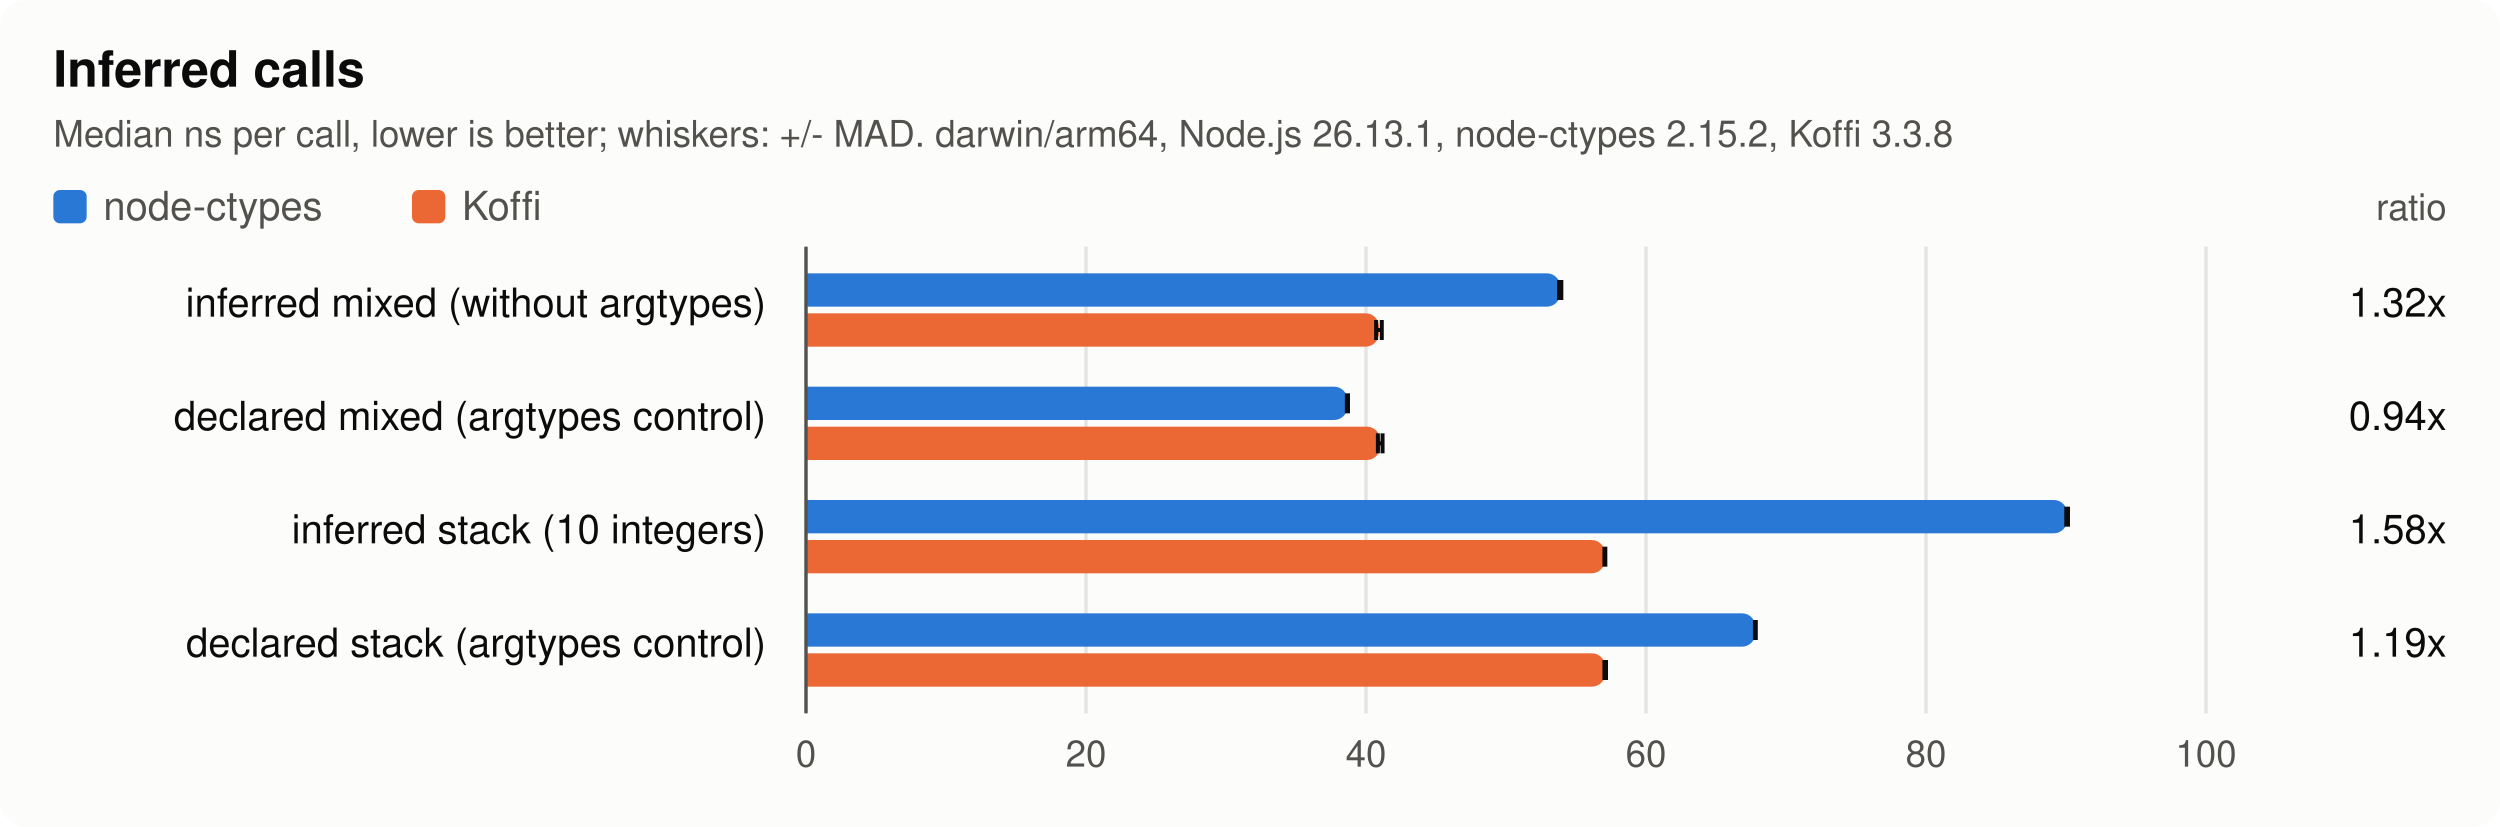
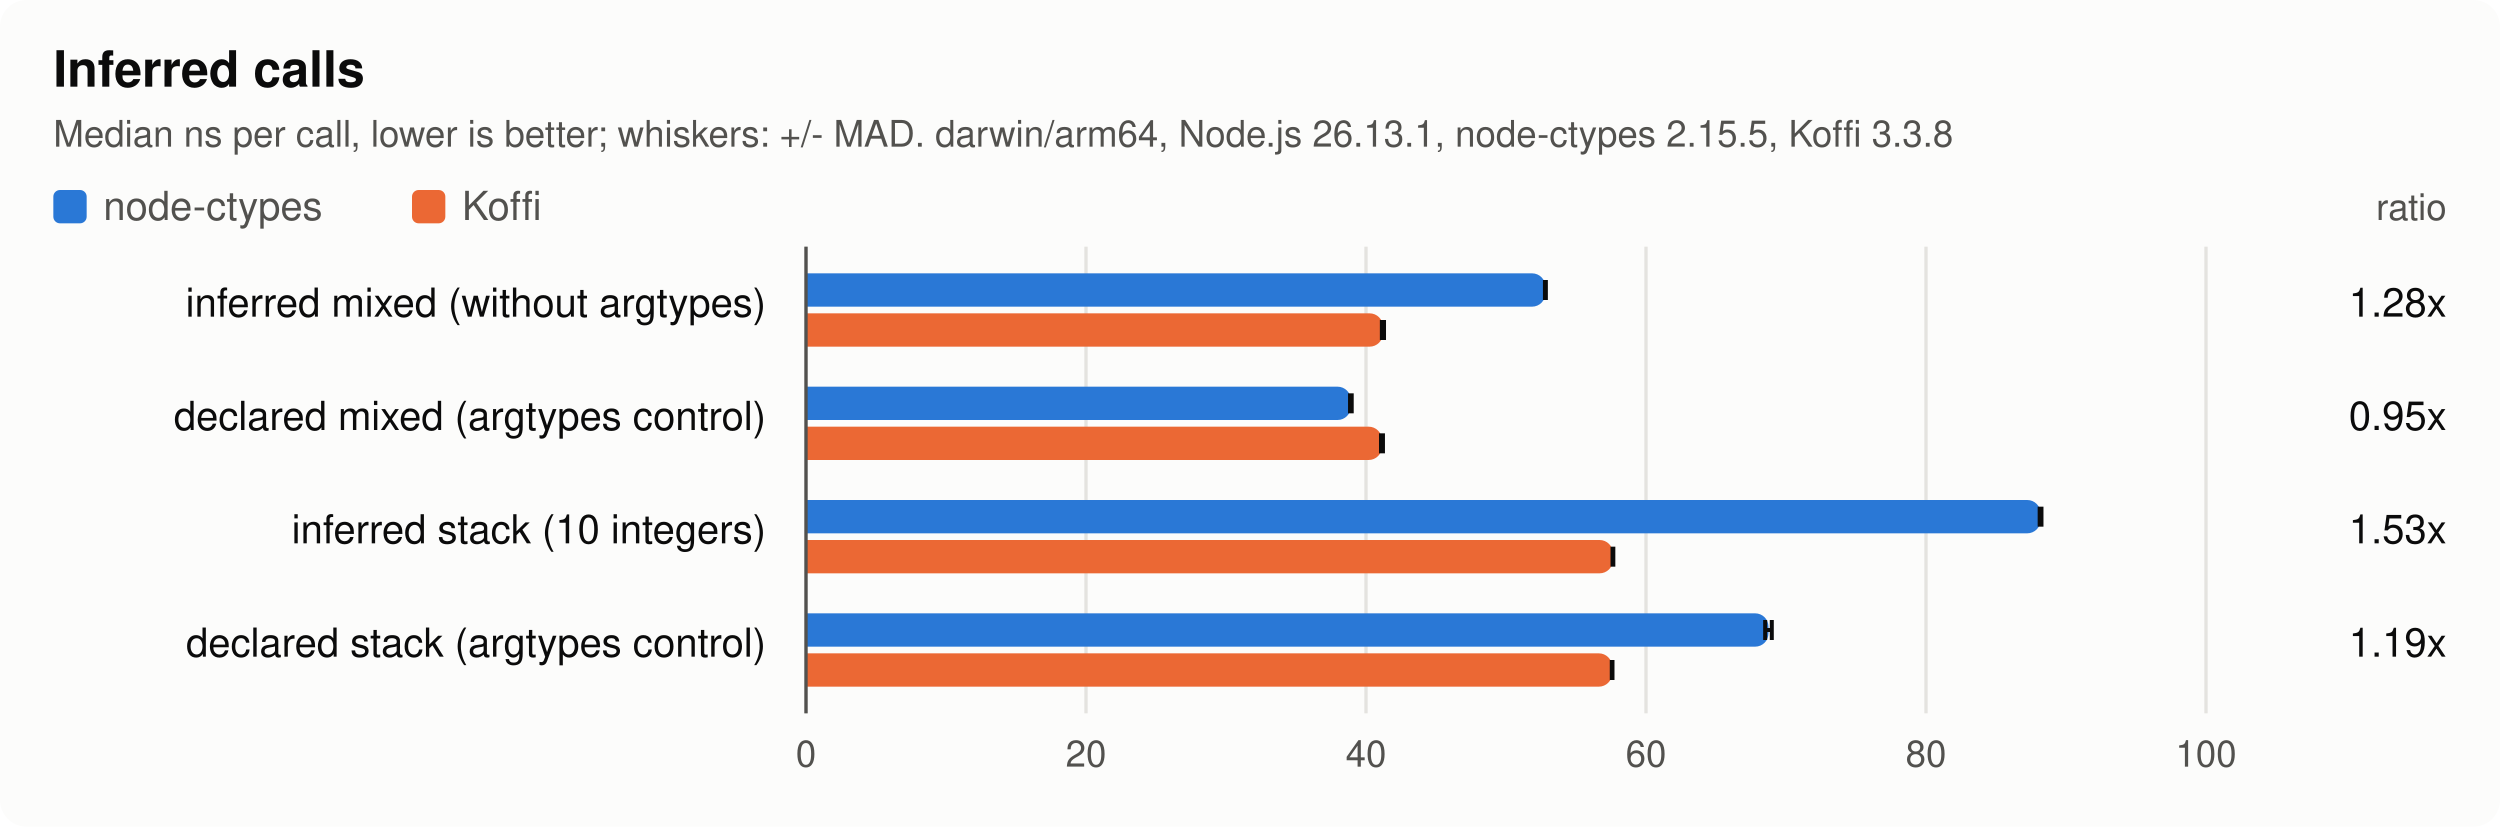
<svg xmlns="http://www.w3.org/2000/svg" width="750" height="248" viewBox="0 0 750 248" role="img" aria-label="Inferred calls: node-ctypes vs Koffi, ns per call">
  <style>
.surface { fill: #fcfcfb; } .primary { fill: #0b0b0b; } .secondary { fill: #52514e; }
.ctypes { fill: #2a78d6; } .other { fill: #eb6834; }
.grid { stroke: #e4e3df; stroke-width: 1; } .baseline { stroke: #52514e; stroke-width: 1; }
.whisker { stroke: #0b0b0b; stroke-width: 1.2; }
text { font: 12px -apple-system, BlinkMacSystemFont, "Segoe UI", Helvetica, Arial, sans-serif; }
.title { font-size: 15px; font-weight: 600; } .small { font-size: 11px; } .group { font-weight: 600; }
.value { font-variant-numeric: tabular-nums; }
@media (prefers-color-scheme: dark) {
  .surface { fill: #1a1a19; } .primary { fill: #f0efec; } .secondary { fill: #c3c2b7; }
  .ctypes { fill: #3987e5; } .other { fill: #d95926; }
  .grid { stroke: #383835; } .baseline { stroke: #c3c2b7; } .whisker { stroke: #f0efec; }
}
</style>
  <rect class="surface" width="750" height="248" rx="8" />
  <text class="primary title" x="16" y="26">Inferred calls</text>
-   <text class="secondary small" x="16" y="44">Median ns per call, lower is better; whiskers: +/- MAD. darwin/arm64, Node.js 26.13.1, node-ctypes 2.15.2, Koffi 3.3.8</text>
+   <text class="secondary small" x="16" y="44">Median ns per call, lower is better; whiskers: +/- MAD. darwin/arm64, Node.js 26.13.1, node-ctypes 2.15.5, Koffi 3.3.8</text>
  <rect class="ctypes" x="16" y="57" width="10" height="10" rx="2" />
  <text class="secondary" x="31" y="66">node-ctypes</text>
  <rect class="other" x="123.6" y="57" width="10" height="10" rx="2" />
  <text class="secondary" x="138.6" y="66">Koffi</text>
  <text class="secondary small" x="734" y="66" text-anchor="end">ratio</text>
  <line class="grid" x1="241.8" y1="74" x2="241.8" y2="214" />
  <text class="secondary small value" x="241.8" y="230" text-anchor="middle">0</text>
  <line class="grid" x1="325.8" y1="74" x2="325.8" y2="214" />
  <text class="secondary small value" x="325.8" y="230" text-anchor="middle">20</text>
  <line class="grid" x1="409.8" y1="74" x2="409.8" y2="214" />
  <text class="secondary small value" x="409.8" y="230" text-anchor="middle">40</text>
  <line class="grid" x1="493.8" y1="74" x2="493.8" y2="214" />
  <text class="secondary small value" x="493.8" y="230" text-anchor="middle">60</text>
  <line class="grid" x1="577.8" y1="74" x2="577.8" y2="214" />
  <text class="secondary small value" x="577.8" y="230" text-anchor="middle">80</text>
  <line class="grid" x1="661.8" y1="74" x2="661.8" y2="214" />
  <text class="secondary small value" x="661.8" y="230" text-anchor="middle">100</text>
  <text class="primary" x="229.8" y="95" text-anchor="end">inferred mixed (without argtypes)</text>
-   <path class="ctypes" d="M241.8,82h222.251a4,4 0 0 1 4,4v2a4,4 0 0 1 -4,4h-222.251z" />
-   <path class="whisker" d="M467.7,87H468.401M467.7,84v6M468.401,84v6" />
-   <path class="other" d="M241.8,94h167.884a4,4 0 0 1 4,4v2a4,4 0 0 1 -4,4h-167.884z" />
-   <path class="whisker" d="M412.834,99H414.533M412.834,96v6M414.533,96v6" />
-   <text class="primary value" x="734" y="95" text-anchor="end">1.32x</text>
+   <path class="ctypes" d="M241.8,82h217.818a4,4 0 0 1 4,4v2a4,4 0 0 1 -4,4h-217.818z" />
+   <path class="whisker" d="M463.477,87H463.76M463.477,84v6M463.76,84v6" />
+   <path class="other" d="M241.8,94h169.082a4,4 0 0 1 4,4v2a4,4 0 0 1 -4,4h-169.082z" />
+   <path class="whisker" d="M414.56,99H415.203M414.56,96v6M415.203,96v6" />
+   <text class="primary value" x="734" y="95" text-anchor="end">1.28x</text>
  <text class="primary" x="229.8" y="129" text-anchor="end">declared mixed (argtypes control)</text>
-   <path class="ctypes" d="M241.8,116h158.428a4,4 0 0 1 4,4v2a4,4 0 0 1 -4,4h-158.428z" />
-   <path class="whisker" d="M404.058,121H404.398M404.058,118v6M404.398,118v6" />
-   <path class="other" d="M241.8,128h168.264a4,4 0 0 1 4,4v2a4,4 0 0 1 -4,4h-168.264z" />
-   <path class="whisker" d="M413.359,133H414.768M413.359,130v6M414.768,130v6" />
-   <text class="primary value" x="734" y="129" text-anchor="end">0.94x</text>
+   <path class="ctypes" d="M241.8,116h159.461a4,4 0 0 1 4,4v2a4,4 0 0 1 -4,4h-159.461z" />
+   <path class="whisker" d="M405.008,121H405.514M405.008,118v6M405.514,118v6" />
+   <path class="other" d="M241.8,128h168.794a4,4 0 0 1 4,4v2a4,4 0 0 1 -4,4h-168.794z" />
+   <path class="whisker" d="M414.299,133H414.888M414.299,130v6M414.888,130v6" />
+   <text class="primary value" x="734" y="129" text-anchor="end">0.95x</text>
  <text class="primary" x="229.8" y="163" text-anchor="end">inferred stack (10 integers)</text>
-   <path class="ctypes" d="M241.8,150h374.342a4,4 0 0 1 4,4v2a4,4 0 0 1 -4,4h-374.342z" />
-   <path class="whisker" d="M619.887,155H620.398M619.887,152v6M620.398,152v6" />
-   <path class="other" d="M241.8,162h235.664a4,4 0 0 1 4,4v2a4,4 0 0 1 -4,4h-235.664z" />
-   <path class="whisker" d="M481.328,167H481.6M481.328,164v6M481.6,164v6" />
-   <text class="primary value" x="734" y="163" text-anchor="end">1.58x</text>
+   <path class="ctypes" d="M241.8,150h366.369a4,4 0 0 1 4,4v2a4,4 0 0 1 -4,4h-366.369z" />
+   <path class="whisker" d="M611.898,155H612.441M611.898,152v6M612.441,152v6" />
+   <path class="other" d="M241.8,162h238.078a4,4 0 0 1 4,4v2a4,4 0 0 1 -4,4h-238.078z" />
+   <path class="whisker" d="M483.756,167H484.001M483.756,164v6M484.001,164v6" />
+   <text class="primary value" x="734" y="163" text-anchor="end">1.53x</text>
  <text class="primary" x="229.8" y="197" text-anchor="end">declared stack (argtypes control)</text>
-   <path class="ctypes" d="M241.8,184h280.807a4,4 0 0 1 4,4v2a4,4 0 0 1 -4,4h-280.807z" />
-   <path class="whisker" d="M526.477,189H526.738M526.477,186v6M526.738,186v6" />
-   <path class="other" d="M241.8,196h235.768a4,4 0 0 1 4,4v2a4,4 0 0 1 -4,4h-235.768z" />
-   <path class="whisker" d="M481.33,201H481.806M481.33,198v6M481.806,198v6" />
+   <path class="ctypes" d="M241.8,184h284.743a4,4 0 0 1 4,4v2a4,4 0 0 1 -4,4h-284.743z" />
+   <path class="whisker" d="M529.548,189H531.538M529.548,186v6M531.538,186v6" />
+   <path class="other" d="M241.8,196h237.838a4,4 0 0 1 4,4v2a4,4 0 0 1 -4,4h-237.838z" />
+   <path class="whisker" d="M483.531,201H483.746M483.531,198v6M483.746,198v6" />
  <text class="primary value" x="734" y="197" text-anchor="end">1.19x</text>
  <line class="baseline" x1="241.8" y1="74" x2="241.8" y2="214" />
</svg>
